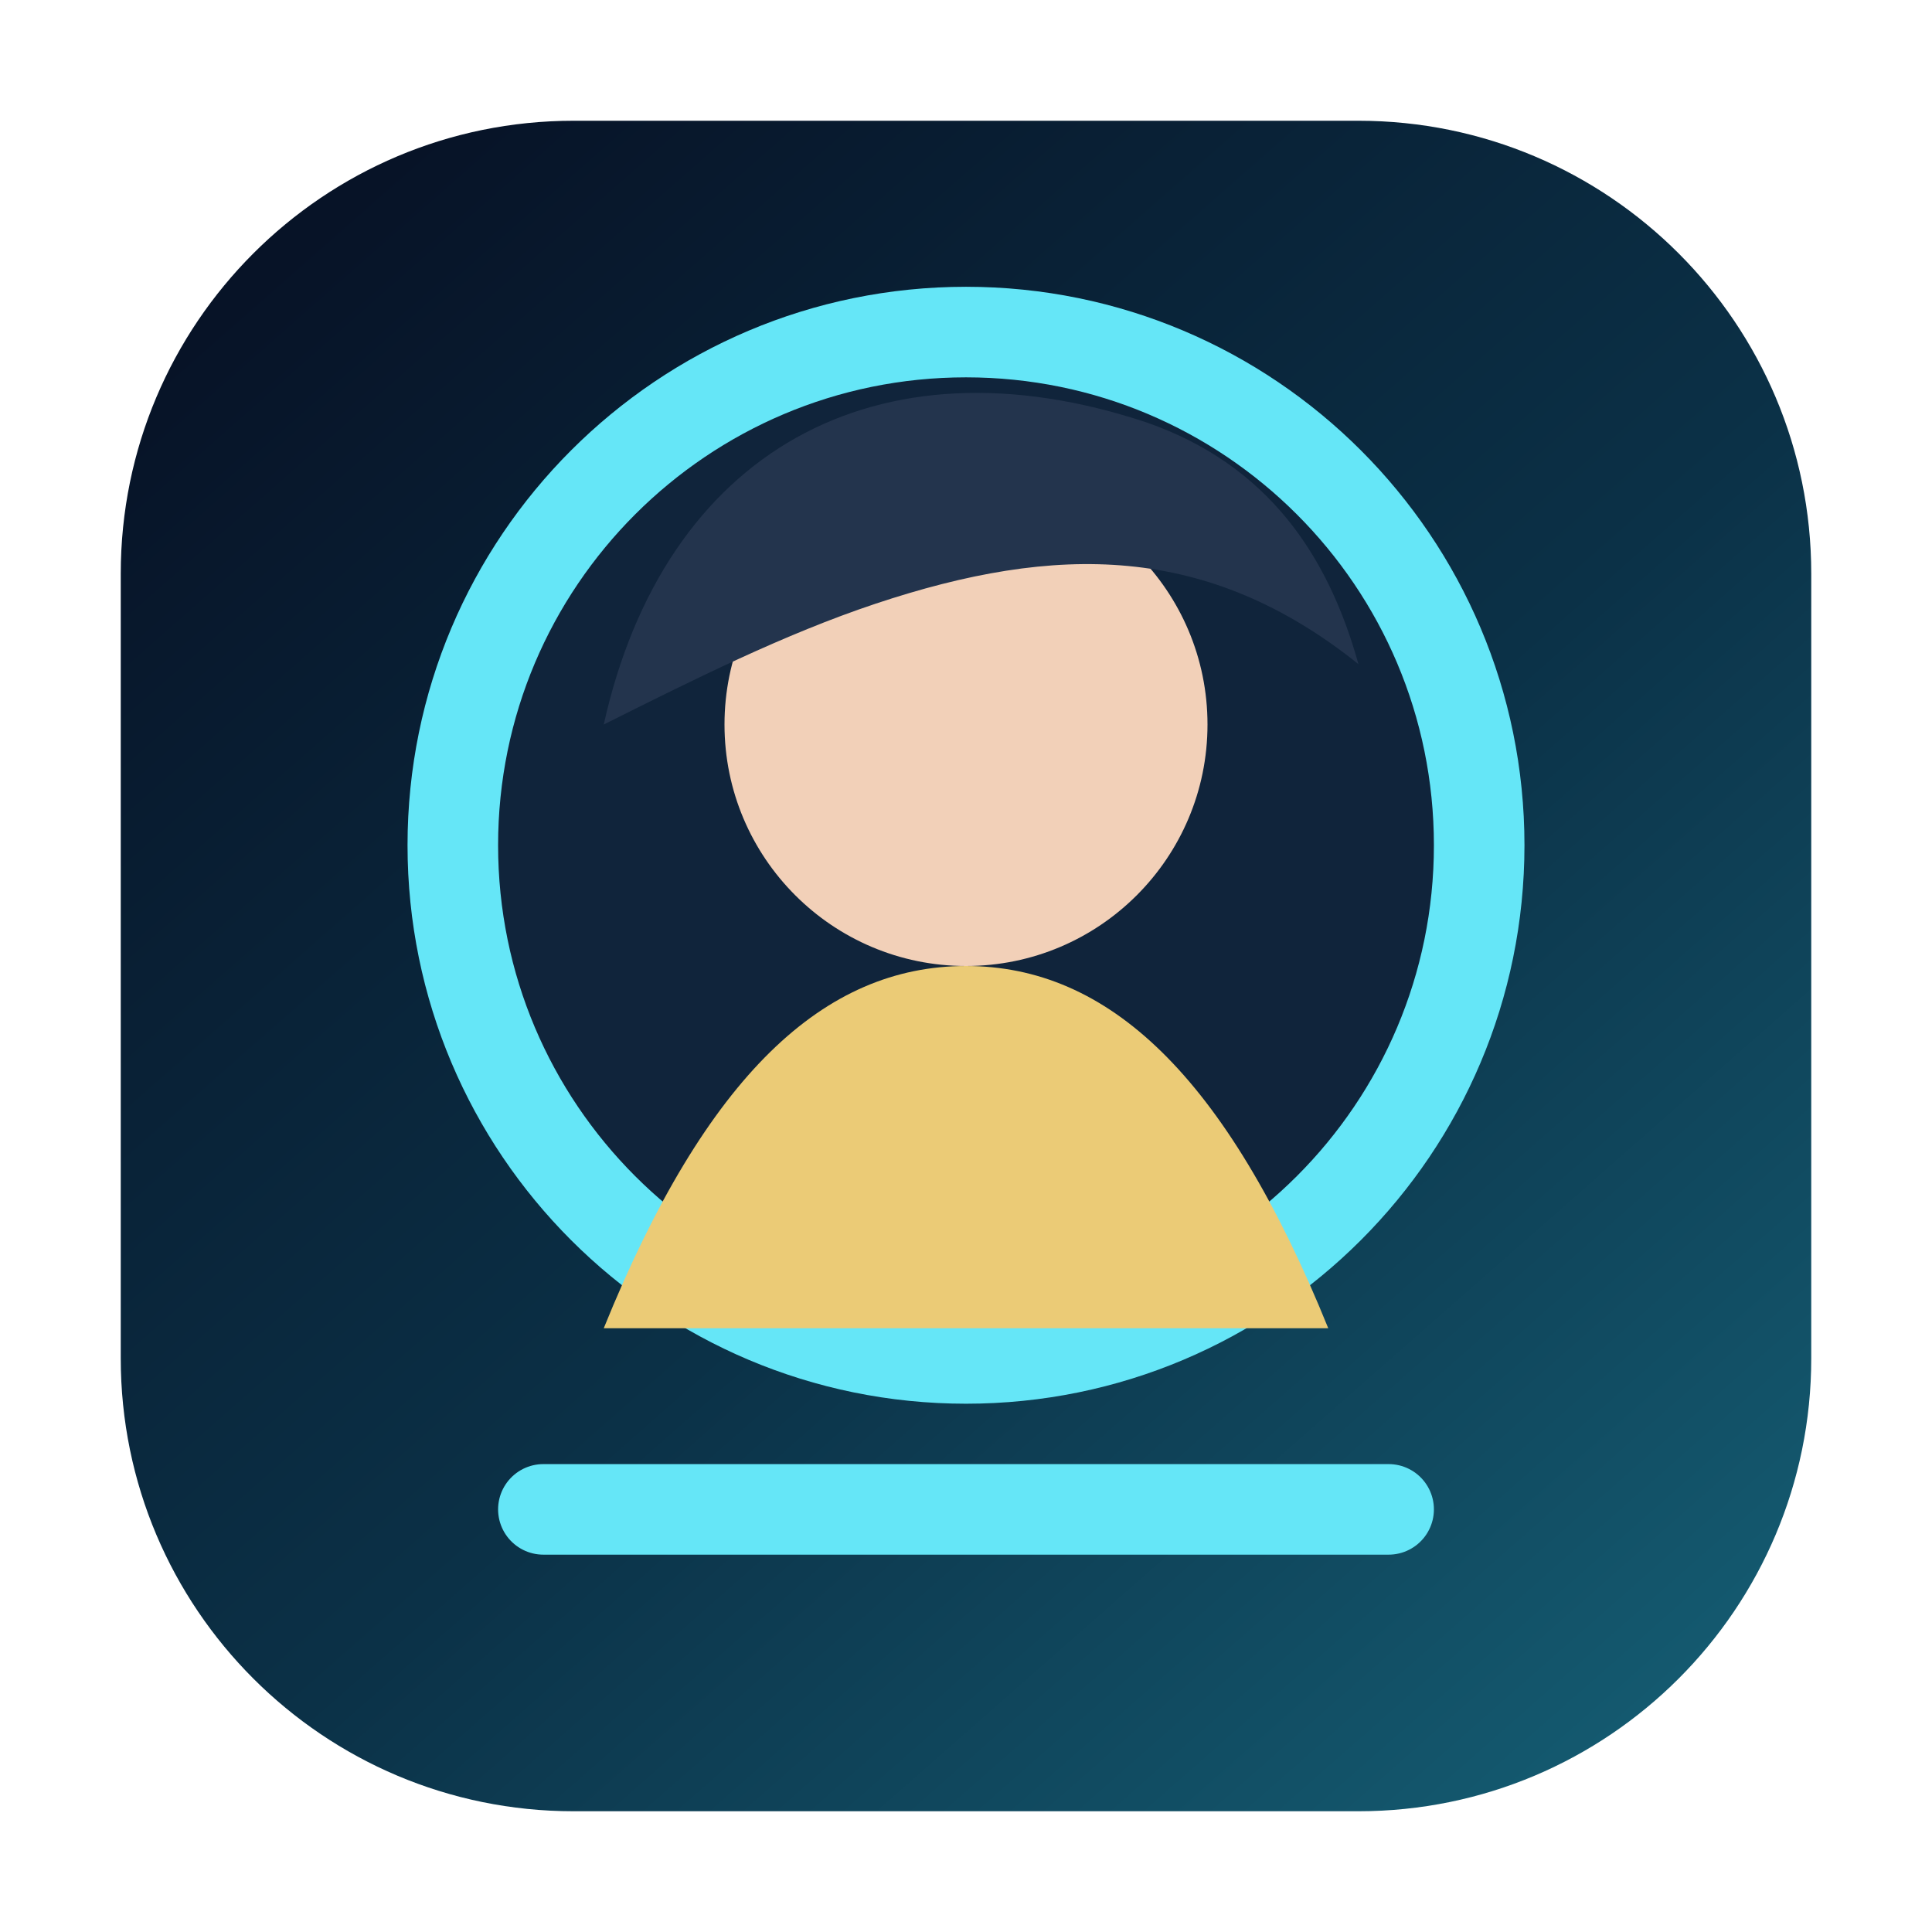
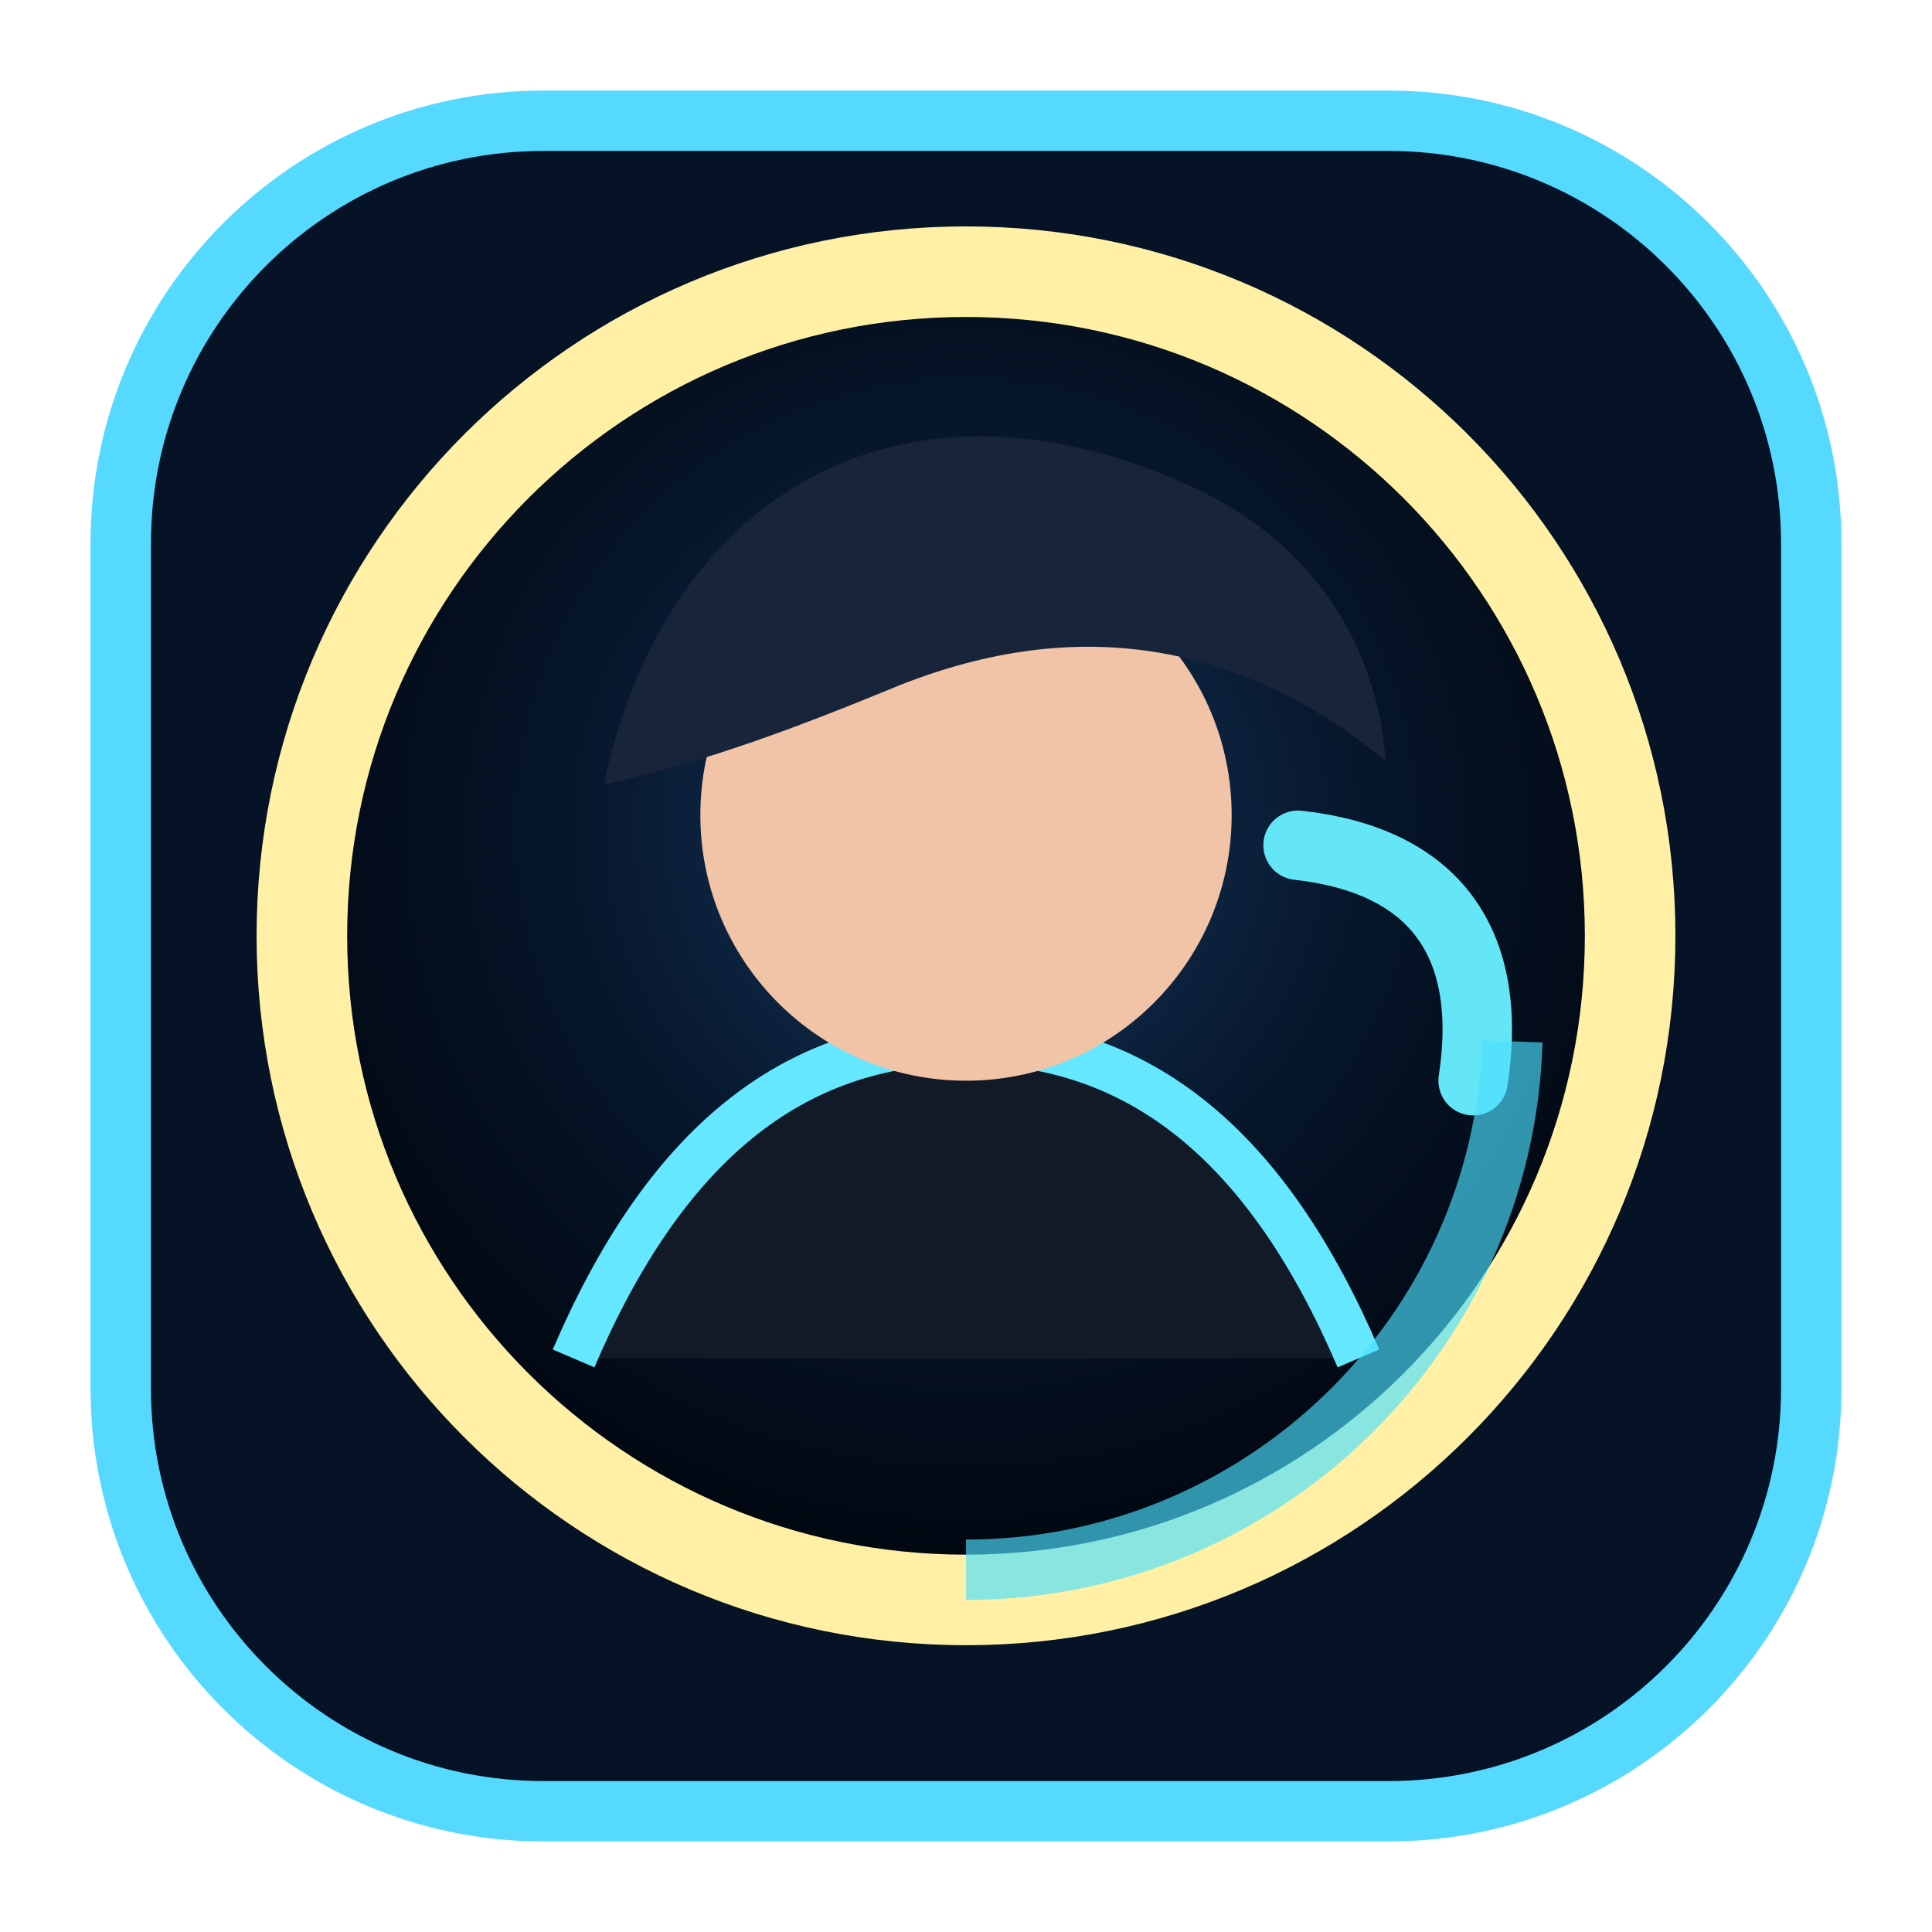
<svg xmlns="http://www.w3.org/2000/svg" viewBox="0 0 64 64">
  <defs>
-     <linearGradient id="bg" x1="10" y1="8" x2="54" y2="58" gradientUnits="userSpaceOnUse">
-       <stop stop-color="#071327" />
-       <stop offset=".55" stop-color="#0B3147" />
-       <stop offset="1" stop-color="#145A70" />
+     <radialGradient id="halo" cx="50%" cy="42%" r="54%">
+       <stop offset="0" stop-color="#153a5f" />
+       <stop offset=".55" stop-color="#07162b" />
+       <stop offset="1" stop-color="#020812" />
+     </radialGradient>
+     <linearGradient id="gold" x1="14" y1="11" x2="50" y2="53">
+       <stop stop-color="#fff0a6" />
+       <stop offset=".45" stop-color="#e9b95d" />
+       <stop offset="1" stop-color="#9c6c2b" />
    </linearGradient>
  </defs>
-   <rect x="4" y="4" width="56" height="56" rx="15" fill="url(#bg)" />
-   <circle cx="32" cy="28" r="17" fill="#10243B" stroke="#65E6F7" stroke-width="3" />
-   <path d="M20 44c3.4-8.4 7.3-12 12-12s8.6 3.6 12 12" fill="#EBCB76" />
-   <circle cx="32" cy="24" r="8" fill="#F2D0B8" />
-   <path d="M20 24c2-9 9-13 18-10 4 1.4 6 4.4 7 8-5-4-10-4-16-2-3 1-6 2.5-9 4z" fill="#23344D" />
-   <path d="M18 50h28" stroke="#65E6F7" stroke-width="3" stroke-linecap="round" />
+   <rect x="4" y="4" width="56" height="56" rx="14" fill="#061326" stroke="#56d9ff" stroke-width="2" />
+   <circle cx="32" cy="31" r="22" fill="url(#halo)" stroke="url(#gold)" stroke-width="3" />
+   <path d="M19 45c3-7 7.2-10.5 13-10.5S42 38 45 45" fill="#121927" stroke="#64e7ff" stroke-width="1.5" />
+   <circle cx="32" cy="27" r="8.8" fill="#f1c4a7" />
+   <path d="M20 26c2-9.5 9.7-14.2 19.2-10 4 1.7 6.4 5.1 6.7 9.2-4.9-4-10.3-4.8-16.1-2.5-3.4 1.4-6.3 2.5-9.8 3.3z" fill="#18243a" />
+   <path d="M43 28c4.5.5 6.5 3.2 5.8 7.8" fill="none" stroke="#65e6f7" stroke-width="2.3" stroke-linecap="round" />
+   <path d="M32 52c9.8 0 17.8-7.8 18.1-17.5" fill="none" stroke="#49dfff" stroke-width="2" opacity=".65" />
</svg>
